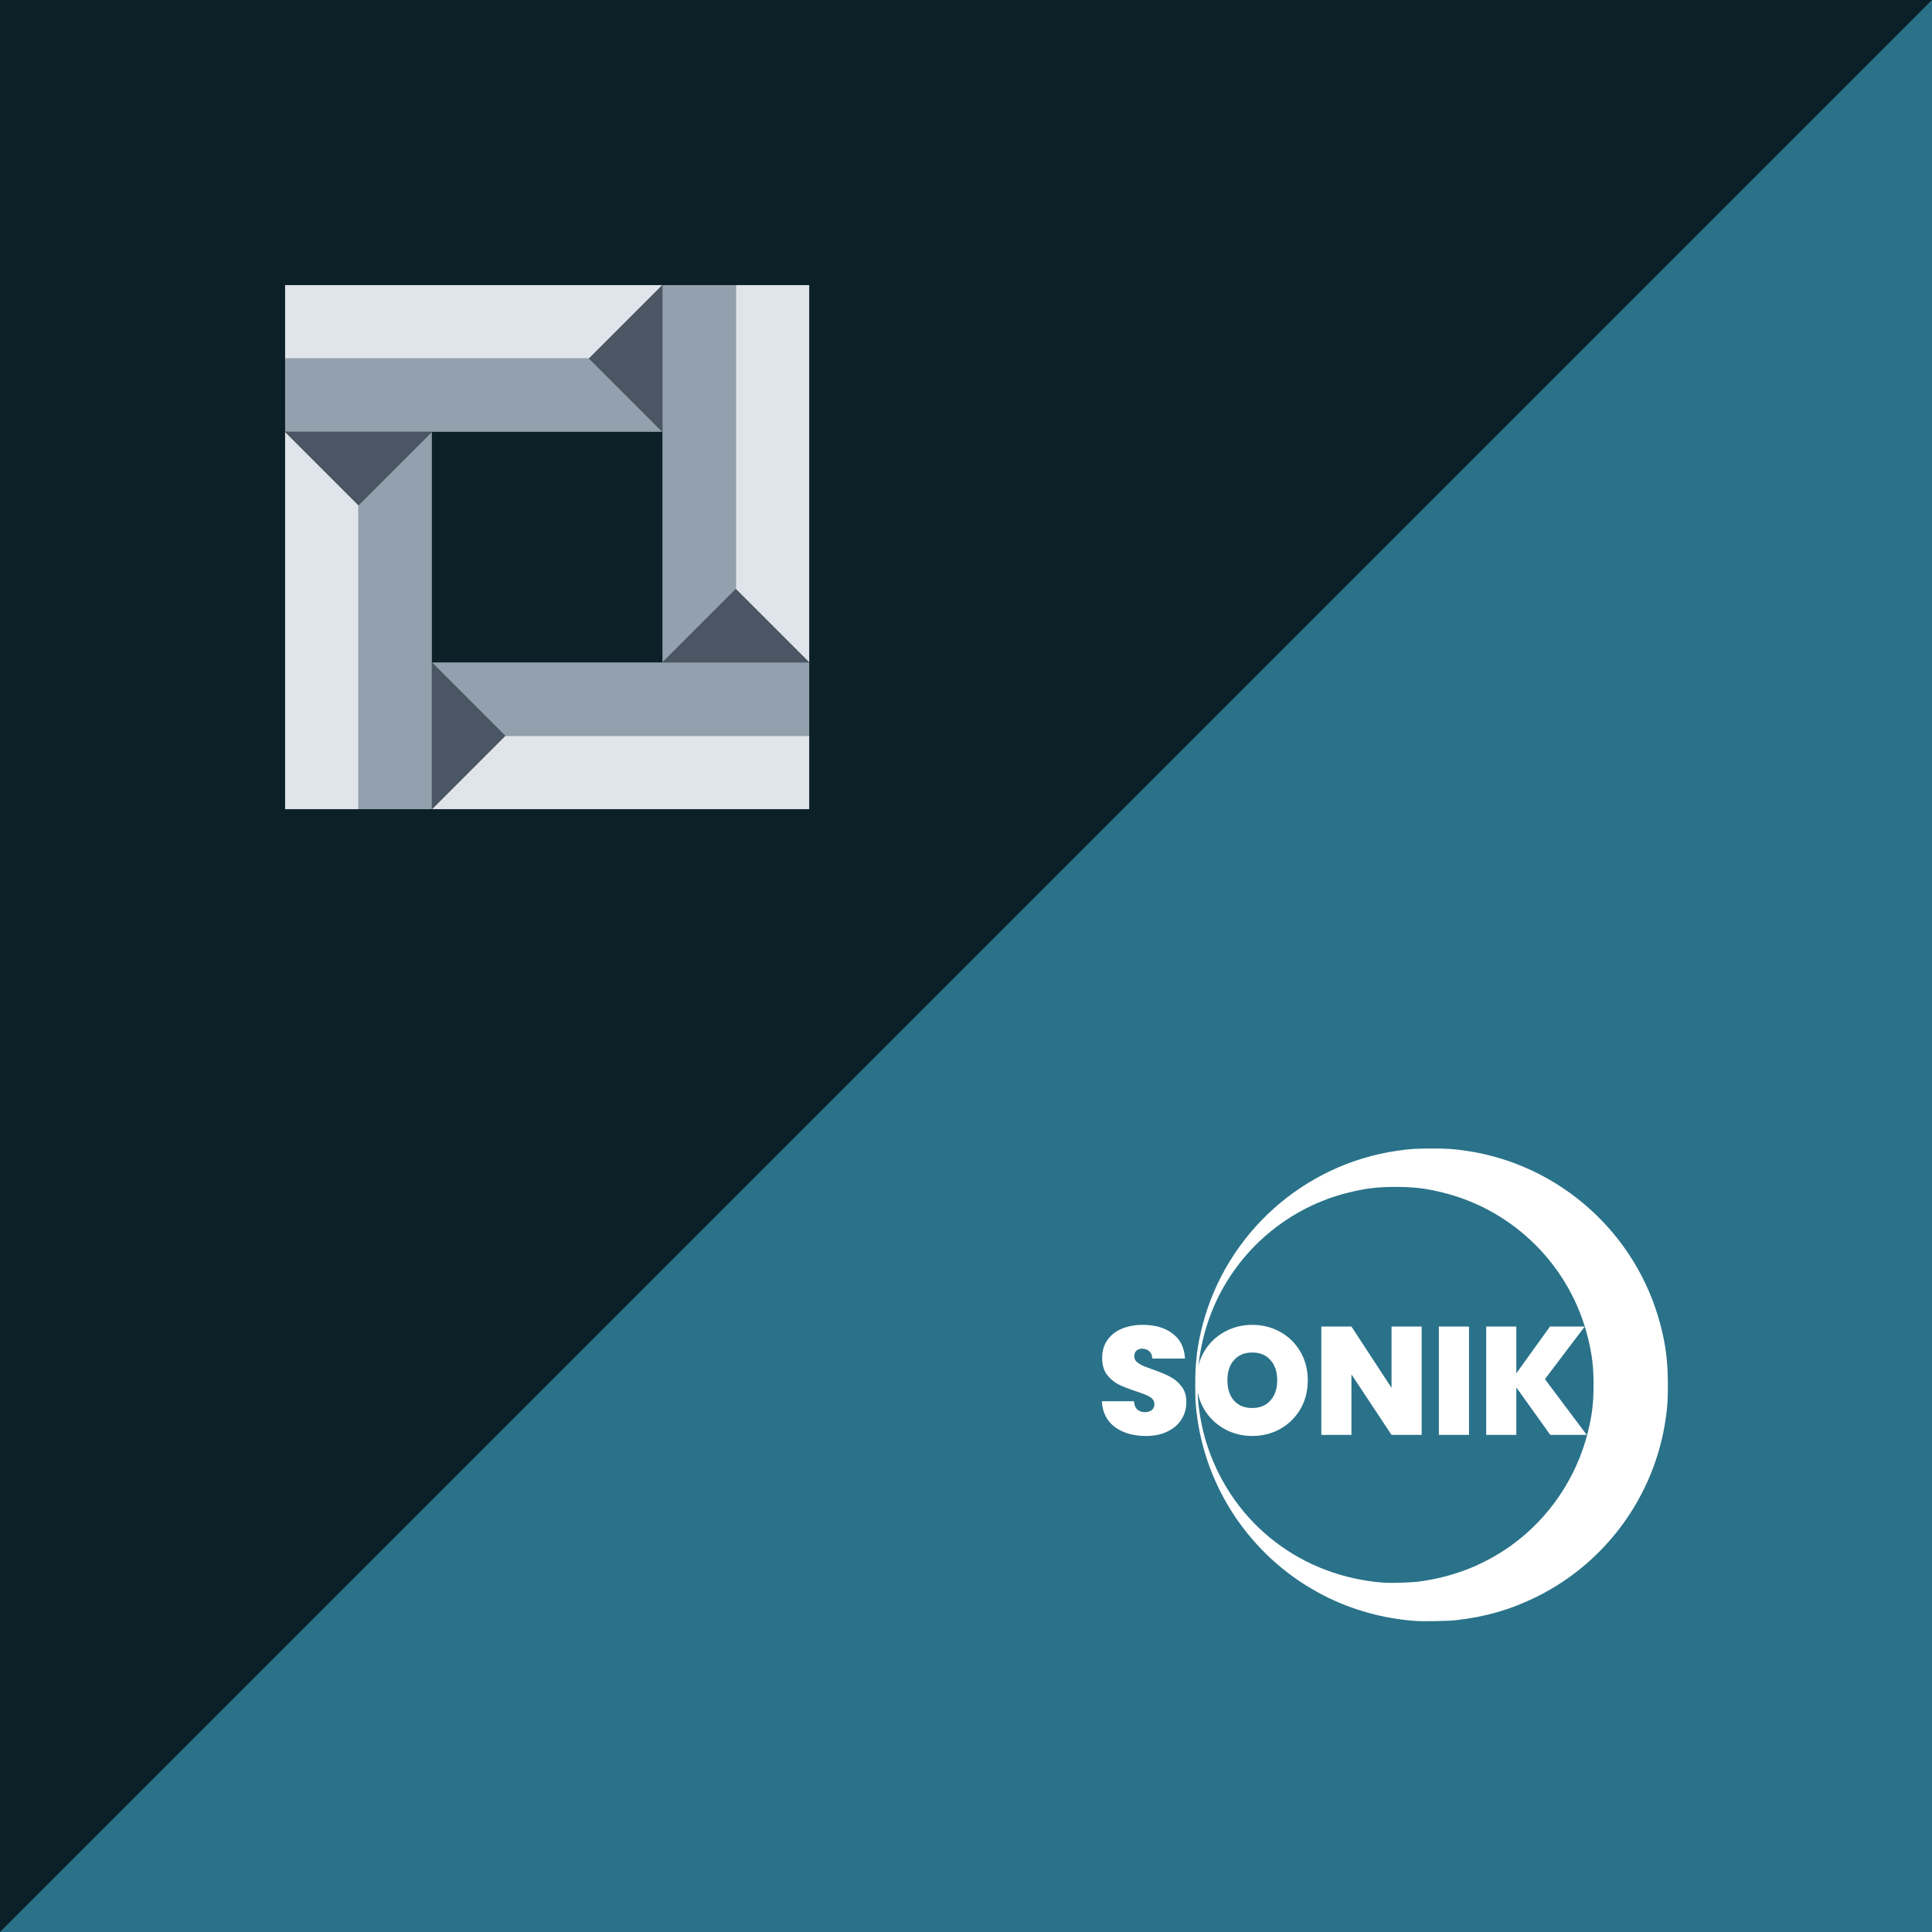
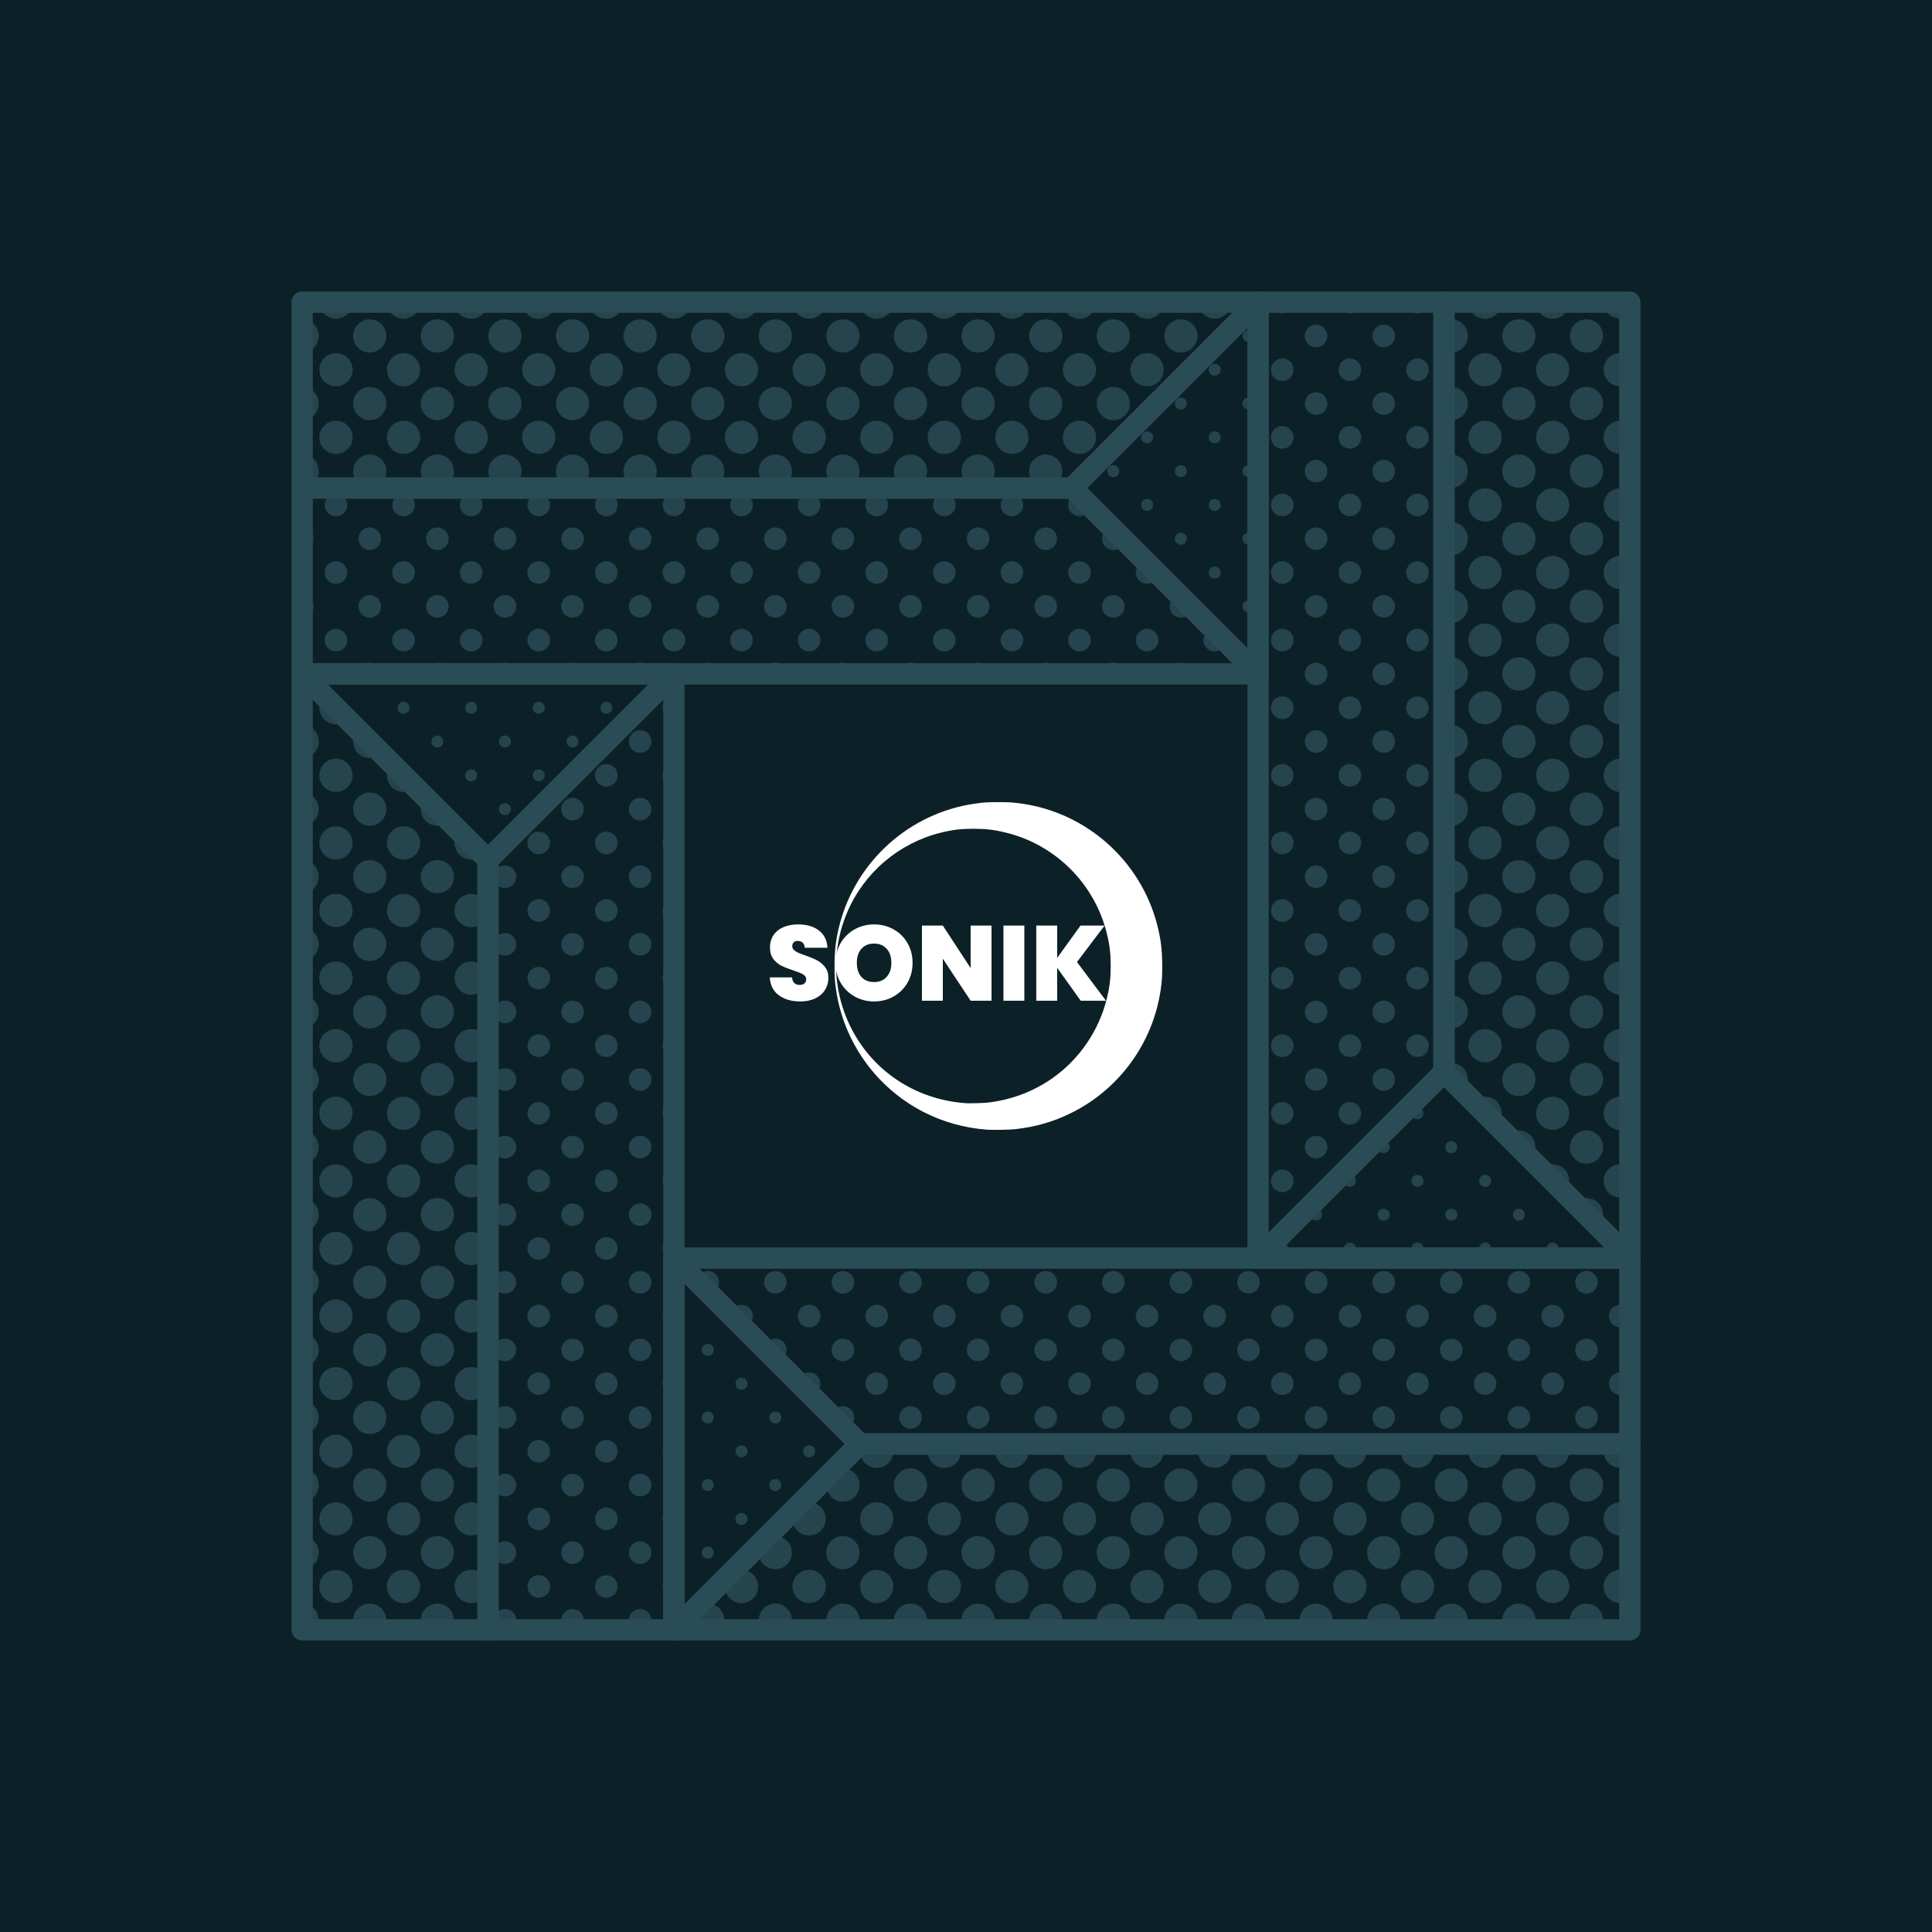
<svg xmlns="http://www.w3.org/2000/svg" viewBox="0 0 512 512" width="512" height="512">
  <rect width="512" height="512" fill="#0C2127" />
-   <polygon points="512,0 512,512 0,512" fill="#2A7289" />
-   <svg x="70" y="70" width="150" height="150" viewBox="-4 -4 108.00 108.00" preserveAspectRatio="xMidYMid meet">
-     <polygon points="0.00,0.00 72.00,0.00 58.00,14.00 0.00,14.00" fill="#DFE5EA" />
-     <polygon points="0.00,14.00 58.00,14.00 72.00,28.00 0.00,28.00" fill="#93A0AD" />
-     <polygon points="72.00,0.00 72.00,28.00 58.00,14.00" fill="#4B5664" />
-     <polygon points="100.00,0.00 100.00,72.00 86.00,58.00 86.00,0.00" fill="#DFE5EA" />
-     <polygon points="86.00,0.00 86.00,58.00 72.00,72.00 72.00,0.00" fill="#93A0AD" />
-     <polygon points="100.00,72.00 72.00,72.00 86.00,58.00" fill="#4B5664" />
-     <polygon points="100.00,100.00 28.00,100.00 42.00,86.00 100.00,86.00" fill="#DFE5EA" />
-     <polygon points="100.00,86.00 42.00,86.00 28.00,72.00 100.00,72.00" fill="#93A0AD" />
-     <polygon points="28.00,100.00 28.00,72.00 42.00,86.00" fill="#4B5664" />
-     <polygon points="0.00,100.00 0.00,28.00 14.00,42.00 14.00,100.00" fill="#DFE5EA" />
-     <polygon points="14.00,100.00 14.00,42.00 28.00,28.00 28.00,100.00" fill="#93A0AD" />
-     <polygon points="0.00,28.00 28.00,28.00 14.00,42.00" fill="#4B5664" />
+   <svg x="66.0" y="66.0" width="380" height="380" viewBox="-4 -4 108 108">
+     <defs>
+       <pattern id="h0" width="3.6" height="3.6" patternUnits="userSpaceOnUse" patternTransform="rotate(45)">
+         <circle cx="1.8" cy="1.8" r="1.25" fill="#3F6976" fill-opacity="0.5" />
+       </pattern>
+       <pattern id="h1" width="3.6" height="3.6" patternUnits="userSpaceOnUse" patternTransform="rotate(45)">
+         <circle cx="1.8" cy="1.8" r="0.85" fill="#3F6976" fill-opacity="0.5" />
+       </pattern>
+       <pattern id="h2" width="3.6" height="3.6" patternUnits="userSpaceOnUse" patternTransform="rotate(45)">
+         <circle cx="1.8" cy="1.8" r="0.45" fill="#3F6976" fill-opacity="0.5" />
+       </pattern>
+     </defs>
+     <polygon points="0,0 72,0 58,14 0,14" fill="url(#h0)" />
+     <polygon points="0,14 58,14 72,28 0,28" fill="url(#h1)" />
+     <polygon points="72,0 72,28 58,14" fill="url(#h2)" />
+     <polygon points="100,0 100,72 86,58 86,0" fill="url(#h0)" />
+     <polygon points="86,0 86,58 72,72 72,0" fill="url(#h1)" />
+     <polygon points="100,72 72,72 86,58" fill="url(#h2)" />
+     <polygon points="100,100 28,100 42,86 100,86" fill="url(#h0)" />
+     <polygon points="100,86 42,86 28,72 100,72" fill="url(#h1)" />
+     <polygon points="28,100 28,72 42,86" fill="url(#h2)" />
+     <polygon points="0,100 0,28 14,42 14,100" fill="url(#h0)" />
+     <polygon points="14,100 14,42 28,28 28,100" fill="url(#h1)" />
+     <polygon points="0,28 28,28 14,42" fill="url(#h2)" />
+     <polygon points="0,0 72,0 58,14 0,14" fill="none" stroke="#2A4C56" stroke-width="1.6" stroke-linejoin="round" />
+     <polygon points="0,14 58,14 72,28 0,28" fill="none" stroke="#2A4C56" stroke-width="1.6" stroke-linejoin="round" />
+     <polygon points="72,0 72,28 58,14" fill="none" stroke="#2A4C56" stroke-width="1.6" stroke-linejoin="round" />
+     <polygon points="100,0 100,72 86,58 86,0" fill="none" stroke="#2A4C56" stroke-width="1.6" stroke-linejoin="round" />
+     <polygon points="86,0 86,58 72,72 72,0" fill="none" stroke="#2A4C56" stroke-width="1.6" stroke-linejoin="round" />
+     <polygon points="100,72 72,72 86,58" fill="none" stroke="#2A4C56" stroke-width="1.6" stroke-linejoin="round" />
+     <polygon points="100,100 28,100 42,86 100,86" fill="none" stroke="#2A4C56" stroke-width="1.6" stroke-linejoin="round" />
+     <polygon points="100,86 42,86 28,72 100,72" fill="none" stroke="#2A4C56" stroke-width="1.6" stroke-linejoin="round" />
+     <polygon points="28,100 28,72 42,86" fill="none" stroke="#2A4C56" stroke-width="1.6" stroke-linejoin="round" />
+     <polygon points="0,100 0,28 14,42 14,100" fill="none" stroke="#2A4C56" stroke-width="1.6" stroke-linejoin="round" />
+     <polygon points="14,100 14,42 28,28 28,100" fill="none" stroke="#2A4C56" stroke-width="1.6" stroke-linejoin="round" />
+     <polygon points="0,28 28,28 14,42" fill="none" stroke="#2A4C56" stroke-width="1.6" stroke-linejoin="round" />
  </svg>
-   <svg x="292" y="292" width="150" height="150" viewBox="0 0 304.485 254.279" preserveAspectRatio="xMidYMid meet">
+   <svg x="204.0" y="204.0" width="104" height="104" viewBox="0 0 304.485 254.279" preserveAspectRatio="xMidYMid meet">
    <g transform="translate(-1.102422,-72.1056)" fill="#FFFFFF">
      <path d="M 169.466,326.225 C 152.037,324.892 135.478,320.262 120.352,312.491 83.78,293.705 58.441,258.302 52.544,217.752 51.545,210.884 51.336,207.677 51.336,199.231 c 0,-12.289 1.108,-21.263 3.985,-32.266 12.882,-49.275 54.278,-86.33 104.62,-93.651 6.868,-0.999 10.075,-1.208 18.521,-1.208 8.446,0 11.652,0.209 18.521,1.208 50.342,7.321 91.738,44.377 104.62,93.651 2.877,11.004 3.985,19.977 3.985,32.266 0,8.446 -0.209,11.652 -1.208,18.521 -6.007,41.307 -32.213,77.275 -69.694,95.656 -13.891,6.813 -27.282,10.668 -43.259,12.454 -4.248,0.475 -17.607,0.696 -21.96,0.363 z m 0.926,-21.015 c 18.744,-2.241 35.581,-8.671 50.557,-19.305 20.596,-14.626 35.6,-36.746 41.651,-61.405 2.258,-9.203 3.02,-15.576 3.02,-25.268 0,-9.691 -0.762,-16.065 -3.02,-25.268 -9.44,-38.471 -39.714,-68.745 -78.185,-78.185 -9.203,-2.258 -15.576,-3.02 -25.268,-3.02 -9.691,0 -16.065,0.762 -25.268,3.02 -32.461,7.965 -59.572,30.975 -72.636,61.648 -4.183,9.821 -6.727,19.46 -8.1,30.694 -0.653,5.343 -0.653,16.877 0,22.22 1.023,8.369 2.609,15.503 5.028,22.625 14.093,41.482 50.695,69.536 94.89,72.728 3.021,0.218 14.026,-0.089 17.33,-0.485 z" />
      <path transform="matrix(0.2480239,0,0,0.2480239,59.2227,81.90192)" d="m -138.667,584 q -41,0 -67.333,-19.333 -26.333,-19.667 -28.333,-56 h 69.667 q 1,12.333 7.333,18 6.333,5.667 16.333,5.667 9,0 14.667,-4.333 6,-4.667 6,-12.667 0,-10.333 -9.667,-16 -9.667,-5.667 -31.333,-12.667 -23,-7.667 -37.333,-14.667 -14,-7.333 -24.667,-21 -10.333,-14 -10.333,-36.333 0,-22.667 11.333,-38.667 11.333,-16.333 31.333,-24.667 20,-8.333 45.333,-8.333 41,0 65.333,19.333 24.667,19 26.333,53.667 h -71 q -0.333,-10.667 -6.667,-16 -6,-5.333 -15.667,-5.333 -7.333,0 -12,4.333 -4.667,4.333 -4.667,12.333 0,6.667 5,11.667 5.333,4.667 13,8.333 7.667,3.333 22.667,8.667 22.333,7.667 36.667,15.333 14.667,7.333 25,21 10.667,13.333 10.667,34 0,21 -10.667,37.667 -10.333,16.667 -30.333,26.333 -19.667,9.667 -46.667,9.667 z m 230.667,0 q -33,0 -60.667,-15.333 -27.667,-15.667 -44,-43 -16,-27.667 -16,-62.333 0,-34.667 16,-62 16.333,-27.667 44,-43 27.667,-15.333 60.667,-15.333 33.333,0 60.667,15.333 27.667,15.333 43.667,43 16,27.333 16,62 0,34.667 -16,62.333 -16,27.333 -43.667,43 -27.667,15.333 -60.667,15.333 z m 0,-60.667 q 25,0 39.333,-16.333 14.667,-16.333 14.667,-43.667 0,-28 -14.667,-44 -14.333,-16.333 -39.333,-16.333 -25.333,0 -39.667,16.333 -14.333,16 -14.333,44 0,27.667 14.333,44 14.333,16 39.667,16 z m 367.333,58.333 h -65.333 l -87,-131.333 v 131.333 H 241.667 V 346.667 h 65.333 l 87,133 V 346.667 h 65.333 z M 561.999,346.667 V 581.666 H 496.666 V 346.667 Z m 176.333,235 -73.667,-103 v 103 H 599.333 V 346.667 h 65.333 v 101.333 l 73,-101.333 h 75.333 l -86.333,114 90.667,121 z" />
    </g>
  </svg>
</svg>
